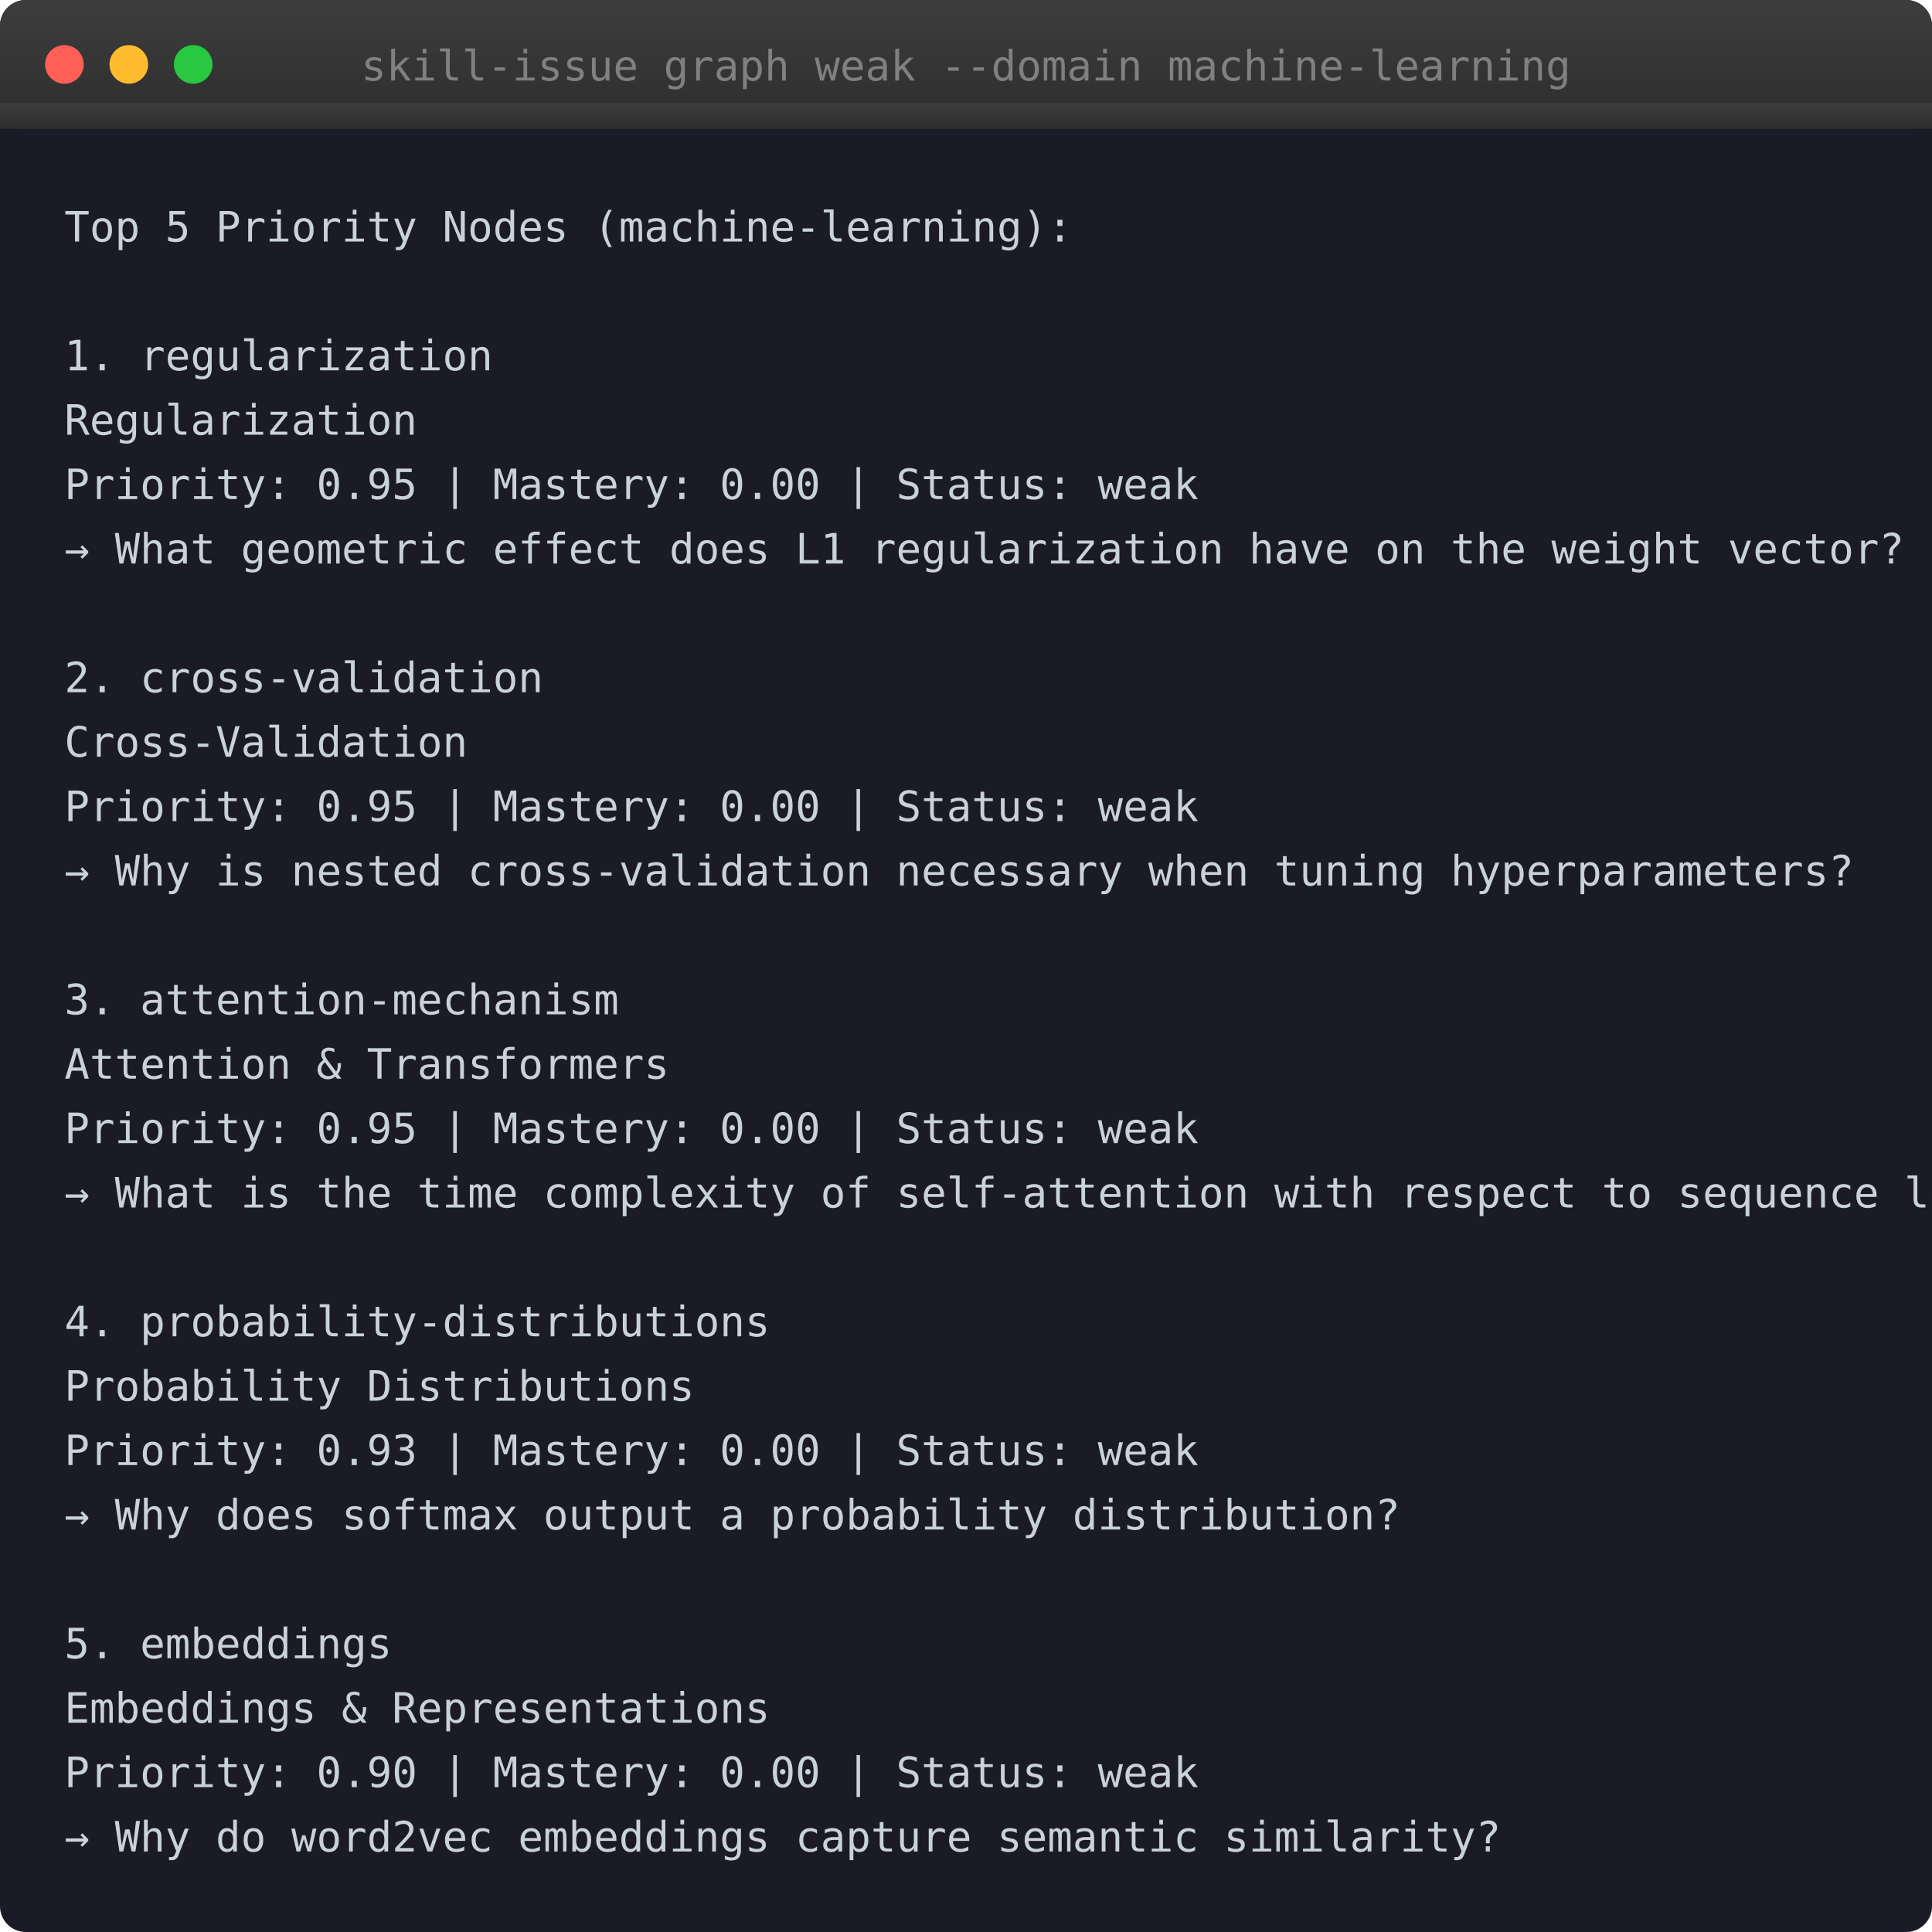
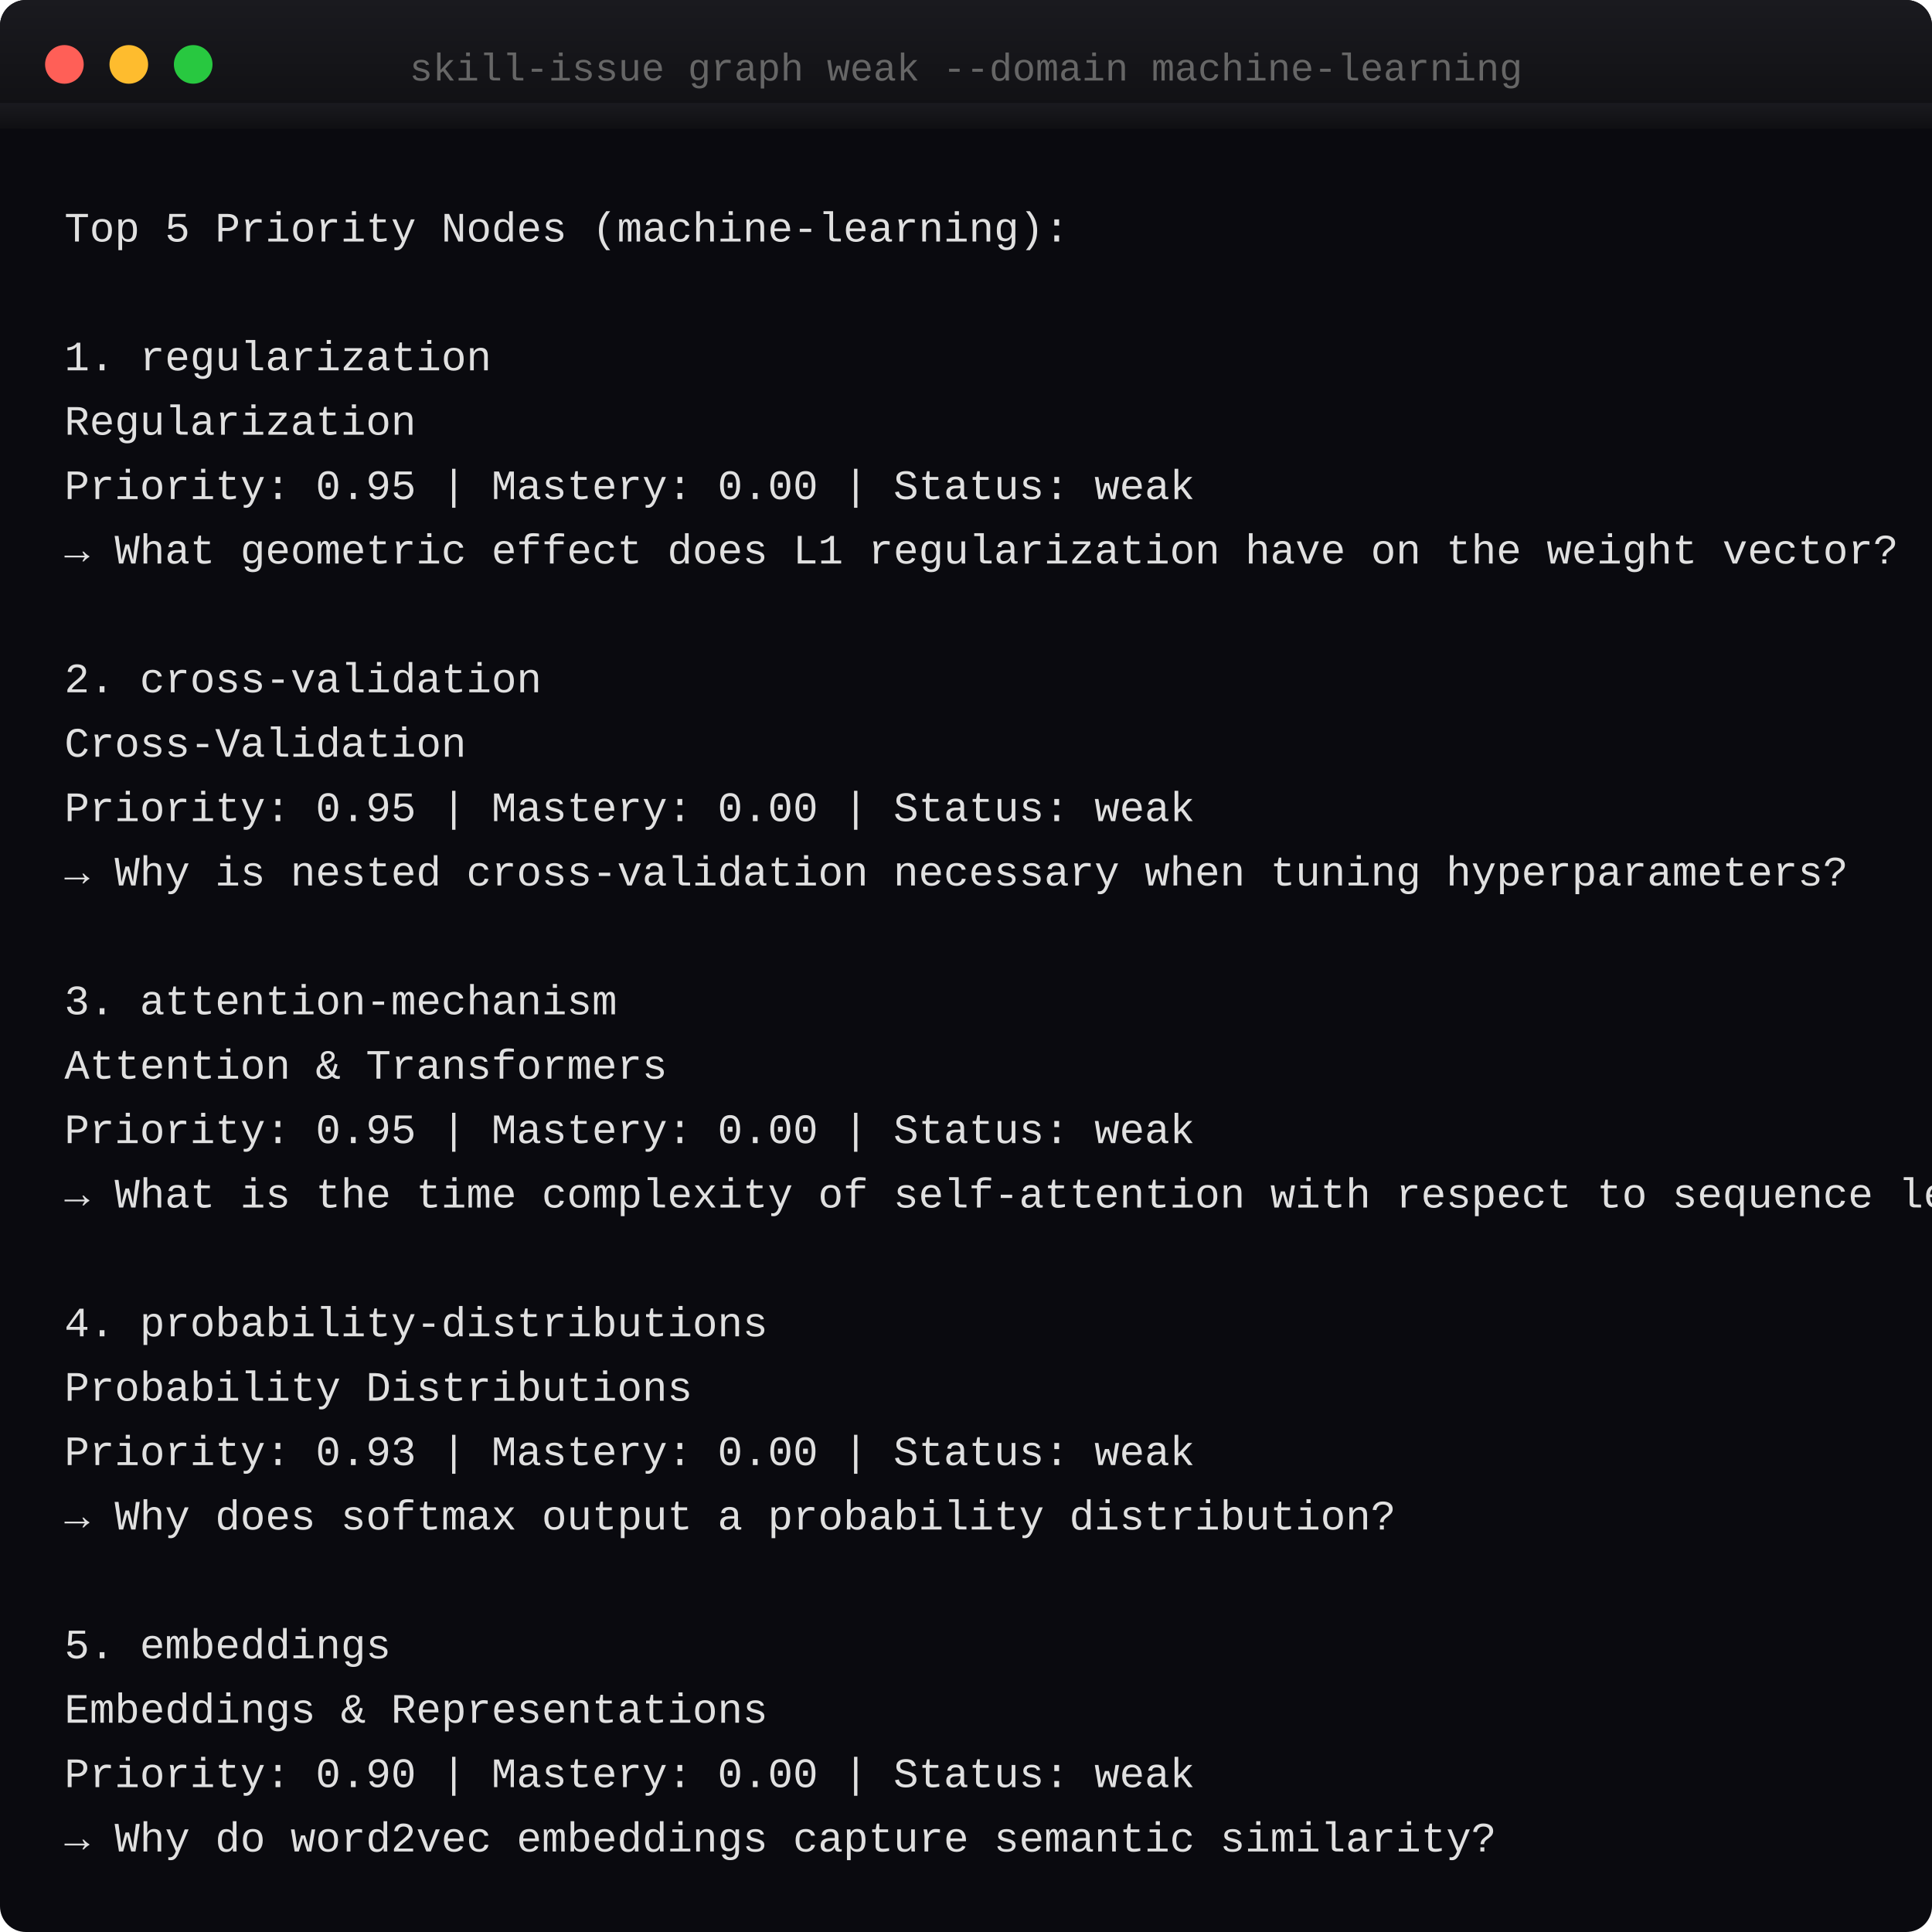
<svg xmlns="http://www.w3.org/2000/svg" viewBox="0 0 600 600" width="600" height="600">
  <defs>
    <linearGradient id="header-grad" x1="0%" y1="0%" x2="0%" y2="100%">
-       <stop offset="0%" style="stop-color:#3d3d3d" />
-       <stop offset="100%" style="stop-color:#2d2d2d" />
+       <stop offset="0%" style="stop-color:#1a1a1f" />
+       <stop offset="100%" style="stop-color:#0f0f12" />
    </linearGradient>
  </defs>
-   <rect width="600" height="600" rx="8" fill="#1a1b26" />
+   <rect width="600" height="600" rx="8" fill="#0a0a0f" />
  <rect width="600" height="40" rx="8" fill="url(#header-grad)" />
  <rect y="32" width="600" height="8" fill="url(#header-grad)" />
  <circle cx="20" cy="20" r="6" fill="#ff5f57" />
  <circle cx="40" cy="20" r="6" fill="#febc2e" />
  <circle cx="60" cy="20" r="6" fill="#28c840" />
-   <text x="300" y="25" text-anchor="middle" fill="#808080" font-family="SF Mono, Monaco, monospace" font-size="13">skill-issue graph weak --domain machine-learning</text>
-   <g font-family="SF Mono, Monaco, Consolas, monospace" font-size="13">
-     <text x="20" y="75" fill="#c9d1d9">Top 5 Priority Nodes (machine-learning):</text>
-     <text x="20" y="95" fill="#c9d1d9" />
-     <text x="20" y="115" fill="#c9d1d9">  1. regularization</text>
-     <text x="20" y="135" fill="#c9d1d9">     Regularization</text>
-     <text x="20" y="155" fill="#c9d1d9">     Priority: 0.95 | Mastery: 0.00 | Status: weak</text>
-     <text x="20" y="175" fill="#c9d1d9">     → What geometric effect does L1 regularization have on the weight vector?</text>
-     <text x="20" y="195" fill="#c9d1d9" />
-     <text x="20" y="215" fill="#c9d1d9">  2. cross-validation</text>
-     <text x="20" y="235" fill="#c9d1d9">     Cross-Validation</text>
-     <text x="20" y="255" fill="#c9d1d9">     Priority: 0.95 | Mastery: 0.00 | Status: weak</text>
-     <text x="20" y="275" fill="#c9d1d9">     → Why is nested cross-validation necessary when tuning hyperparameters?</text>
-     <text x="20" y="295" fill="#c9d1d9" />
-     <text x="20" y="315" fill="#c9d1d9">  3. attention-mechanism</text>
-     <text x="20" y="335" fill="#c9d1d9">     Attention &amp; Transformers</text>
-     <text x="20" y="355" fill="#c9d1d9">     Priority: 0.95 | Mastery: 0.00 | Status: weak</text>
-     <text x="20" y="375" fill="#c9d1d9">     → What is the time complexity of self-attention with respect to sequence length?</text>
-     <text x="20" y="395" fill="#c9d1d9" />
-     <text x="20" y="415" fill="#c9d1d9">  4. probability-distributions</text>
-     <text x="20" y="435" fill="#c9d1d9">     Probability Distributions</text>
-     <text x="20" y="455" fill="#c9d1d9">     Priority: 0.93 | Mastery: 0.00 | Status: weak</text>
-     <text x="20" y="475" fill="#c9d1d9">     → Why does softmax output a probability distribution?</text>
-     <text x="20" y="495" fill="#c9d1d9" />
-     <text x="20" y="515" fill="#c9d1d9">  5. embeddings</text>
-     <text x="20" y="535" fill="#c9d1d9">     Embeddings &amp; Representations</text>
-     <text x="20" y="555" fill="#c9d1d9">     Priority: 0.90 | Mastery: 0.00 | Status: weak</text>
-     <text x="20" y="575" fill="#c9d1d9">     → Why do word2vec embeddings capture semantic similarity?</text>
+   <text x="300" y="25" text-anchor="middle" fill="#666666" font-family="'JetBrains Mono', 'Fira Code', 'SF Mono', 'Consolas', 'Courier New', monospace" font-size="12">skill-issue graph weak --domain machine-learning</text>
+   <g font-family="'JetBrains Mono', 'Fira Code', 'SF Mono', 'Consolas', 'Courier New', monospace" font-size="13">
+     <text x="20" y="75" fill="#e0e0e0">Top 5 Priority Nodes (machine-learning):</text>
+     <text x="20" y="95" fill="#e0e0e0" />
+     <text x="20" y="115" fill="#e0e0e0">  1. regularization</text>
+     <text x="20" y="135" fill="#e0e0e0">     Regularization</text>
+     <text x="20" y="155" fill="#e0e0e0">     Priority: 0.95 | Mastery: 0.00 | Status: weak</text>
+     <text x="20" y="175" fill="#e0e0e0">     → What geometric effect does L1 regularization have on the weight vector?</text>
+     <text x="20" y="195" fill="#e0e0e0" />
+     <text x="20" y="215" fill="#e0e0e0">  2. cross-validation</text>
+     <text x="20" y="235" fill="#e0e0e0">     Cross-Validation</text>
+     <text x="20" y="255" fill="#e0e0e0">     Priority: 0.95 | Mastery: 0.00 | Status: weak</text>
+     <text x="20" y="275" fill="#e0e0e0">     → Why is nested cross-validation necessary when tuning hyperparameters?</text>
+     <text x="20" y="295" fill="#e0e0e0" />
+     <text x="20" y="315" fill="#e0e0e0">  3. attention-mechanism</text>
+     <text x="20" y="335" fill="#e0e0e0">     Attention &amp; Transformers</text>
+     <text x="20" y="355" fill="#e0e0e0">     Priority: 0.95 | Mastery: 0.00 | Status: weak</text>
+     <text x="20" y="375" fill="#e0e0e0">     → What is the time complexity of self-attention with respect to sequence length?</text>
+     <text x="20" y="395" fill="#e0e0e0" />
+     <text x="20" y="415" fill="#e0e0e0">  4. probability-distributions</text>
+     <text x="20" y="435" fill="#e0e0e0">     Probability Distributions</text>
+     <text x="20" y="455" fill="#e0e0e0">     Priority: 0.93 | Mastery: 0.00 | Status: weak</text>
+     <text x="20" y="475" fill="#e0e0e0">     → Why does softmax output a probability distribution?</text>
+     <text x="20" y="495" fill="#e0e0e0" />
+     <text x="20" y="515" fill="#e0e0e0">  5. embeddings</text>
+     <text x="20" y="535" fill="#e0e0e0">     Embeddings &amp; Representations</text>
+     <text x="20" y="555" fill="#e0e0e0">     Priority: 0.90 | Mastery: 0.00 | Status: weak</text>
+     <text x="20" y="575" fill="#e0e0e0">     → Why do word2vec embeddings capture semantic similarity?</text>
  </g>
</svg>
